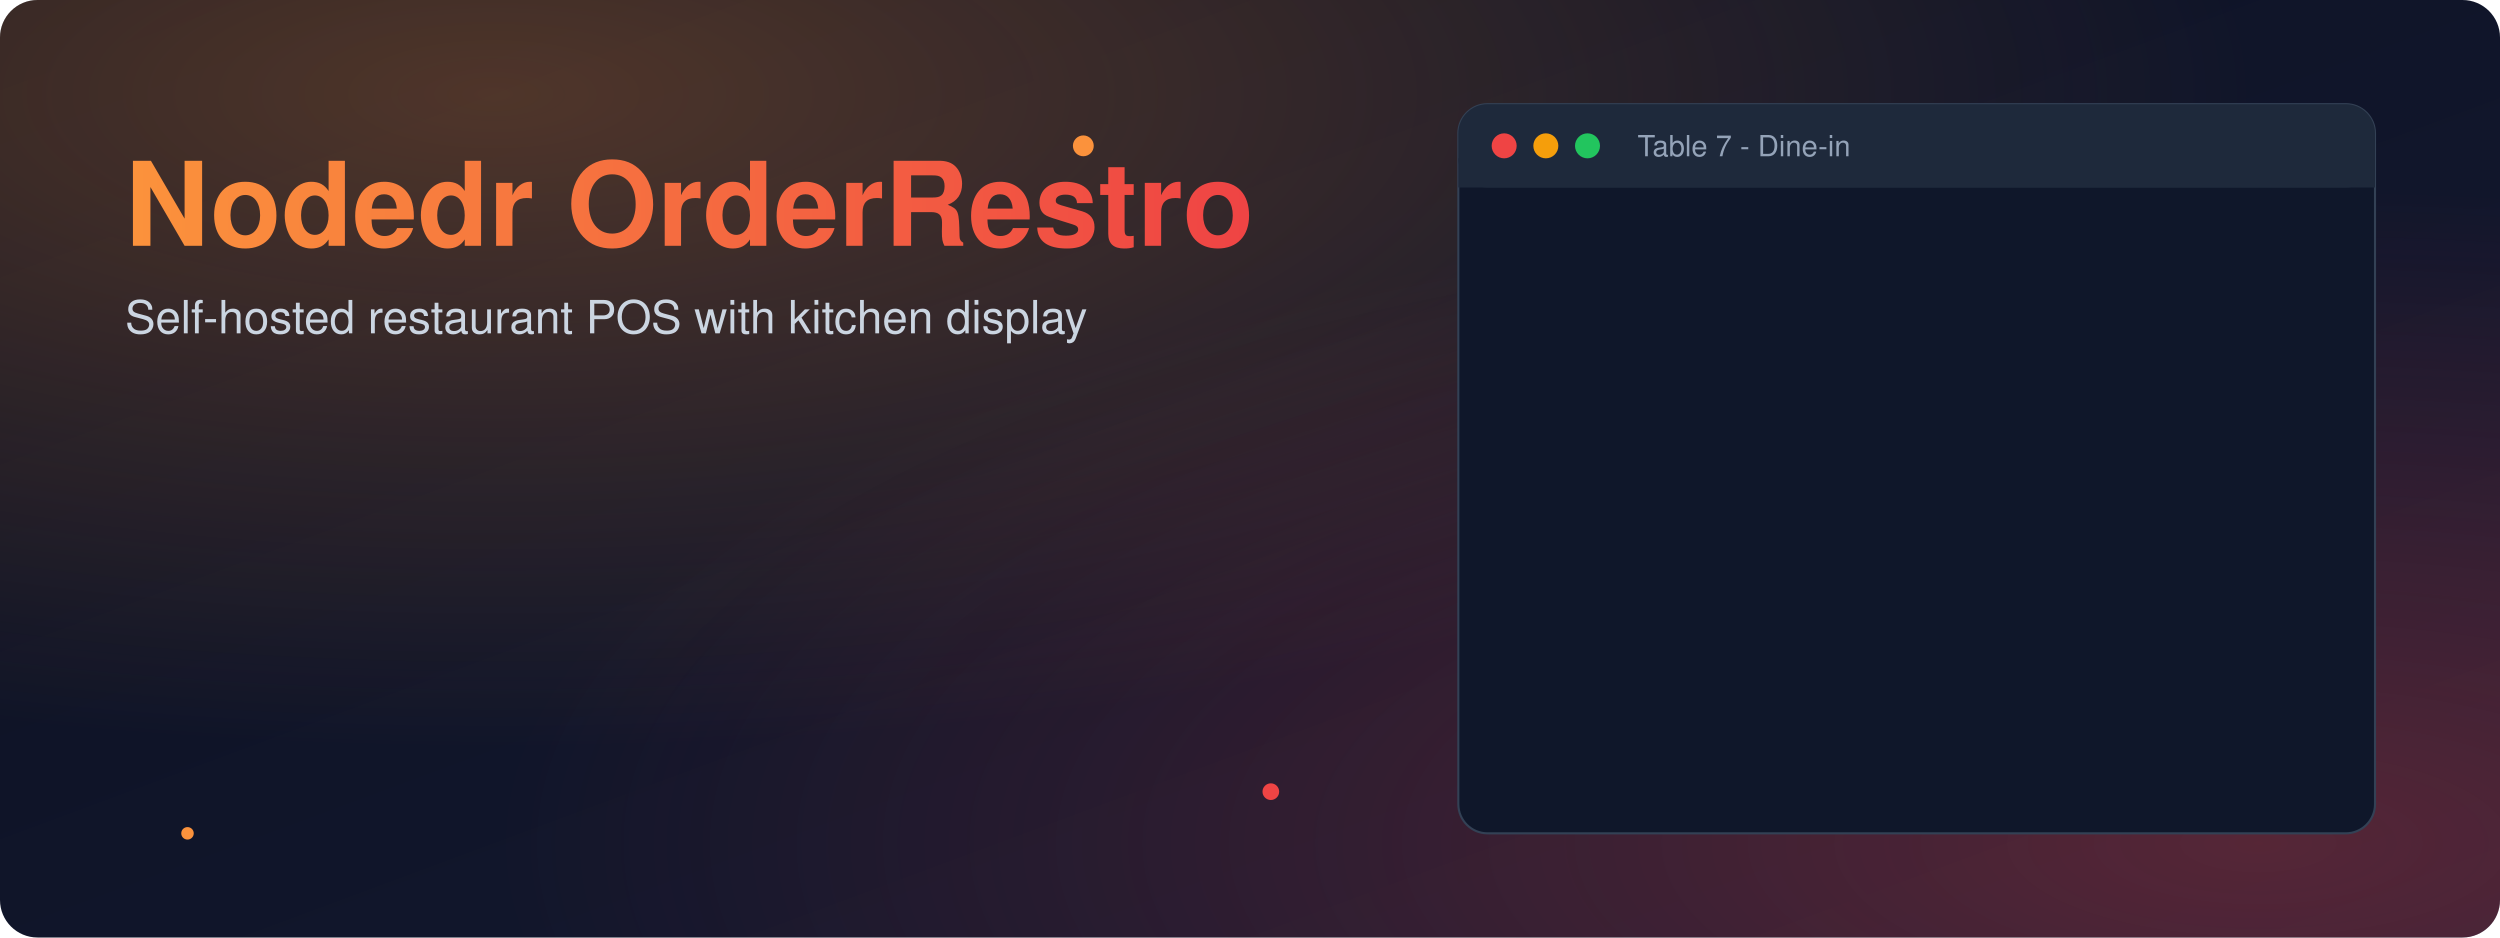
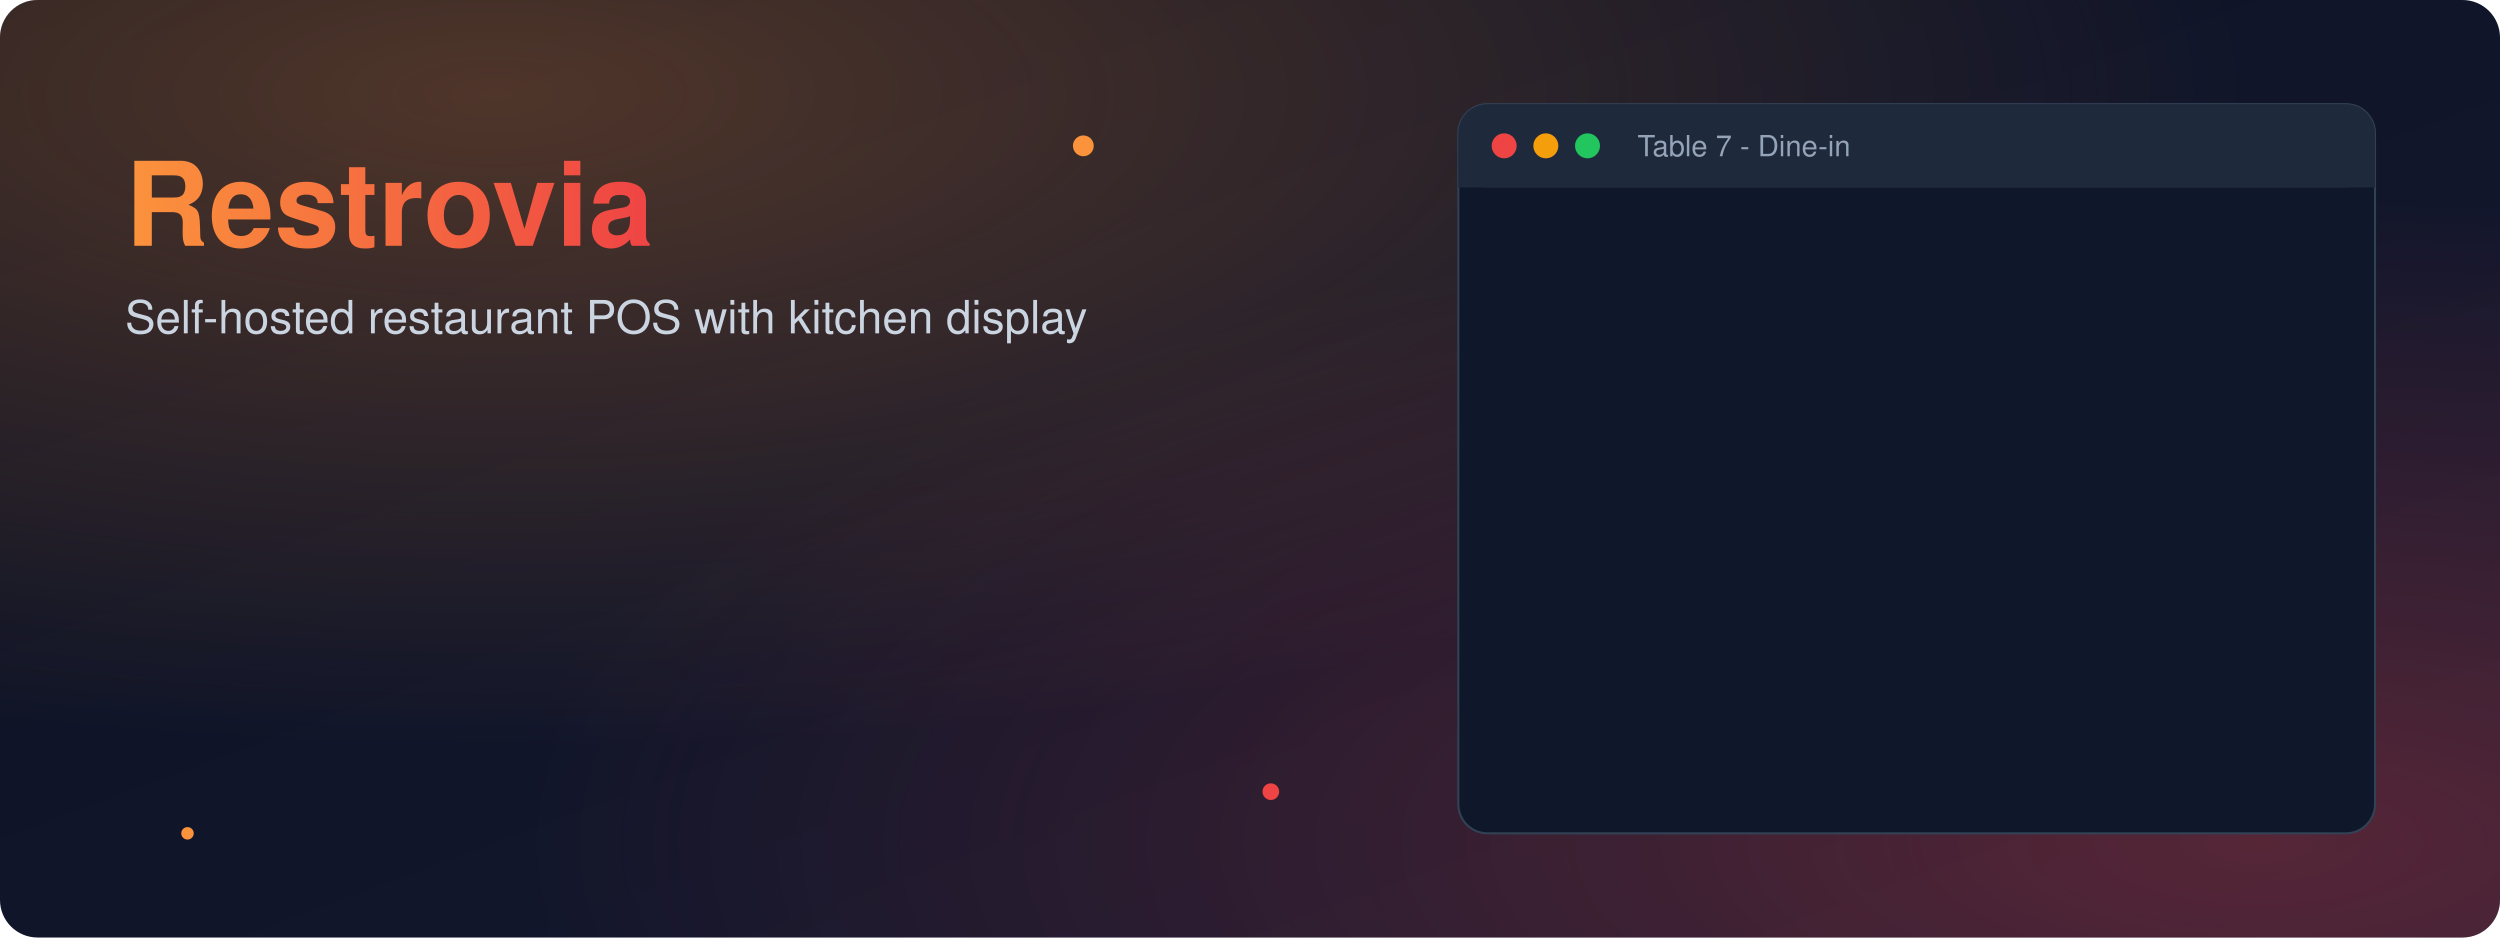
- <svg xmlns="http://www.w3.org/2000/svg" width="1200" height="450" viewBox="0 0 1200 450" role="img" aria-label="Nodedr OrderRestro - Self-hosted restaurant POS with kitchen display">
+ <svg xmlns="http://www.w3.org/2000/svg" width="1200" height="450" viewBox="0 0 1200 450" role="img" aria-label="Restrovia - Self-hosted restaurant POS with kitchen display">
  <style>@media (prefers-reduced-motion: reduce){*{animation:none!important;opacity:1!important}}@keyframes typ{0%,3.00%{width:0}17.00%,93%{width:642px}100%{width:0}}@keyframes c0{0%,18.00%{opacity:0;transform:translateY(6px)}20.00%,93.00%{opacity:1;transform:translateY(0)}100%{opacity:0;transform:translateY(0)}}@keyframes c1{0%,21.00%{opacity:0;transform:translateY(6px)}23.00%,93.00%{opacity:1;transform:translateY(0)}100%{opacity:0;transform:translateY(0)}}@keyframes c2{0%,24.00%{opacity:0;transform:translateY(6px)}26.00%,93.00%{opacity:1;transform:translateY(0)}100%{opacity:0;transform:translateY(0)}}@keyframes c3{0%,27.00%{opacity:0;transform:translateY(6px)}29.00%,93.00%{opacity:1;transform:translateY(0)}100%{opacity:0;transform:translateY(0)}}@keyframes lic{0%,38.00%{opacity:0;transform:translateY(6px)}40.00%,93.00%{opacity:1;transform:translateY(0)}100%{opacity:0;transform:translateY(0)}}@keyframes r0{0%,12.00%{opacity:0;transform:translateY(6px)}14.00%,93.00%{opacity:1;transform:translateY(0)}100%{opacity:0;transform:translateY(0)}}@keyframes r1{0%,19.00%{opacity:0;transform:translateY(6px)}21.00%,93.00%{opacity:1;transform:translateY(0)}100%{opacity:0;transform:translateY(0)}}@keyframes r2{0%,26.00%{opacity:0;transform:translateY(6px)}28.00%,93.00%{opacity:1;transform:translateY(0)}100%{opacity:0;transform:translateY(0)}}@keyframes r3{0%,33.00%{opacity:0;transform:translateY(6px)}35.00%,93.00%{opacity:1;transform:translateY(0)}100%{opacity:0;transform:translateY(0)}}@keyframes tot{0%,45.00%{opacity:0;transform:translateY(6px)}47.00%,93.00%{opacity:1;transform:translateY(0)}100%{opacity:0;transform:translateY(0)}}@keyframes bdg{0%,55.00%{opacity:0;transform:translateY(6px)}57.00%,93.00%{opacity:1;transform:translateY(0)}100%{opacity:0;transform:translateY(0)}}.title,.sub{animation:rise 14.0s ease-out infinite}@keyframes rise{0%{opacity:0;transform:translateY(10px)}4%,93%{opacity:1;transform:translateY(0)}100%{opacity:0}}.typ{animation:typ 14.0s steps(58) infinite}.float{animation:flt 6s ease-in-out infinite}@keyframes flt{50%{transform:translateY(-8px)}}.orb{animation:orb 7s ease-in-out infinite}.o2{animation-delay:-2s}.o3{animation-delay:-4s}@keyframes orb{50%{transform:translateY(-18px);opacity:.4}}.c0{animation:c0 14.0s ease-out infinite;opacity:0}.c1{animation:c1 14.0s ease-out infinite;opacity:0}.c2{animation:c2 14.0s ease-out infinite;opacity:0}.c3{animation:c3 14.0s ease-out infinite;opacity:0}.c4{animation:c4 14.0s ease-out infinite;opacity:0}.r0{animation:r0 14.0s ease-out infinite;opacity:0}.r1{animation:r1 14.0s ease-out infinite;opacity:0}.r2{animation:r2 14.0s ease-out infinite;opacity:0}.r3{animation:r3 14.0s ease-out infinite;opacity:0}.lic{animation:lic 14.0s ease-out infinite;opacity:0}.tot{animation:tot 14.0s ease-out infinite;opacity:0}.bdg{animation:bdg 14.0s ease-out infinite;opacity:0}</style>
  <defs>
    <linearGradient id="bg" x1="0" y1="0" x2="1" y2="1">
      <stop offset="0" stop-color="#0b1020" />
      <stop offset="1" stop-color="#151a33" />
    </linearGradient>
    <linearGradient id="ac" x1="0" y1="0" x2="1" y2="0">
      <stop offset="0" stop-color="#fb923c" />
      <stop offset="1" stop-color="#ef4444" />
    </linearGradient>
    <radialGradient id="g1" cx="0.2" cy="0.1" r="0.7">
      <stop offset="0" stop-color="#fb923c" stop-opacity="0.28" />
      <stop offset="1" stop-color="#fb923c" stop-opacity="0" />
    </radialGradient>
    <radialGradient id="g2" cx="0.9" cy="0.9" r="0.7">
      <stop offset="0" stop-color="#ef4444" stop-opacity="0.30" />
      <stop offset="1" stop-color="#ef4444" stop-opacity="0" />
    </radialGradient>
    <clipPath id="tclip">
      <rect class="typ" x="60" y="188" width="0" height="40" />
    </clipPath>
  </defs>
  <rect width="1200" height="450" rx="18" fill="url(#bg)" />
  <rect width="1200" height="450" rx="18" fill="url(#g1)" />
  <rect width="1200" height="450" rx="18" fill="url(#g2)" />
  <circle class="orb o1" cx="520" cy="70" r="5" fill="#fb923c" />
  <circle class="orb o2" cx="610" cy="380" r="4" fill="#ef4444" />
  <circle class="orb o3" cx="90" cy="400" r="3" fill="#fb923c" />
-   <text x="60" y="118" font-family="-apple-system,BlinkMacSystemFont,'Segoe UI',Helvetica,Arial,sans-serif" font-size="56" font-weight="800" fill="url(#ac)" class="title">Nodedr OrderRestro</text>
+   <text x="60" y="118" font-family="-apple-system,BlinkMacSystemFont,'Segoe UI',Helvetica,Arial,sans-serif" font-size="56" font-weight="800" fill="url(#ac)" class="title">Restrovia</text>
  <text x="60" y="160" font-family="-apple-system,BlinkMacSystemFont,'Segoe UI',Helvetica,Arial,sans-serif" font-size="22" fill="#cbd5e1" class="sub">Self-hosted restaurant POS with kitchen display</text>
  <g clip-path="url(#tclip)">
    <text x="60" y="214" font-family="ui-monospace,SFMono-Regular,Menlo,Consolas,monospace" font-size="18" fill="#fb923c">Tables, KOT, UPI QR, inventory and payroll. Works offline.</text>
  </g>
  <g class="c0">
    <rect x="60" y="262" width="150" height="34" rx="17" fill="none" stroke="#fb923c" stroke-opacity="0.55" />
    <text x="135" y="284" text-anchor="middle" font-family="-apple-system,BlinkMacSystemFont,'Segoe UI',Helvetica,Arial,sans-serif" font-size="15" fill="#e2e8f0">UPI QR payments</text>
  </g>
  <g class="c1">
    <rect x="220.0" y="262" width="150" height="34" rx="17" fill="none" stroke="#fb923c" stroke-opacity="0.55" />
    <text x="295" y="284" text-anchor="middle" font-family="-apple-system,BlinkMacSystemFont,'Segoe UI',Helvetica,Arial,sans-serif" font-size="15" fill="#e2e8f0">Kitchen display</text>
  </g>
  <g class="c2">
    <rect x="380.0" y="262" width="125" height="34" rx="17" fill="none" stroke="#fb923c" stroke-opacity="0.55" />
    <text x="442" y="284" text-anchor="middle" font-family="-apple-system,BlinkMacSystemFont,'Segoe UI',Helvetica,Arial,sans-serif" font-size="15" fill="#e2e8f0">Reservations</text>
  </g>
  <g class="c3">
    <rect x="514.8" y="262" width="83" height="34" rx="17" fill="none" stroke="#fb923c" stroke-opacity="0.55" />
    <text x="556" y="284" text-anchor="middle" font-family="-apple-system,BlinkMacSystemFont,'Segoe UI',Helvetica,Arial,sans-serif" font-size="15" fill="#e2e8f0">Payroll</text>
  </g>
  <g class="lic">
    <text x="60" y="352" font-family="-apple-system,BlinkMacSystemFont,'Segoe UI',Helvetica,Arial,sans-serif" font-size="16" fill="#94a3b8">Open source (AGPL-3.0) · Self-hosted · Made by NodeDR Infotech</text>
    <rect x="60" y="372" width="170" height="3" rx="2" fill="url(#ac)" />
  </g>
  <g class="float">
    <rect x="700" y="50" width="440" height="350" rx="14" fill="#0f172a" stroke="#334155" />
    <rect x="700" y="50" width="440" height="40" rx="14" fill="#1e293b" />
    <rect x="700" y="76" width="440" height="14" fill="#1e293b" />
    <circle cx="722" cy="70" r="6" fill="#ef4444" />
    <circle cx="742" cy="70" r="6" fill="#f59e0b" />
    <circle cx="762" cy="70" r="6" fill="#22c55e" />
    <text x="786" y="75" font-family="-apple-system,BlinkMacSystemFont,'Segoe UI',Helvetica,Arial,sans-serif" font-size="14" fill="#94a3b8">Table 7 - Dine-in</text>
    <g class="r0">
      <text x="728" y="130" font-family="-apple-system,BlinkMacSystemFont,'Segoe UI',Helvetica,Arial,sans-serif" font-size="18" fill="#e2e8f0">Paneer Tikka x2</text>
      <text x="1112" y="130" text-anchor="end" font-family="ui-monospace,SFMono-Regular,Menlo,Consolas,monospace" font-size="18" fill="#e2e8f0">Rs 520.00</text>
      <line x1="728" y1="142" x2="1112" y2="142" stroke="#1e293b" />
    </g>
    <g class="r1">
      <text x="728" y="170" font-family="-apple-system,BlinkMacSystemFont,'Segoe UI',Helvetica,Arial,sans-serif" font-size="18" fill="#e2e8f0">Butter Naan x4</text>
      <text x="1112" y="170" text-anchor="end" font-family="ui-monospace,SFMono-Regular,Menlo,Consolas,monospace" font-size="18" fill="#e2e8f0">Rs 240.00</text>
      <line x1="728" y1="182" x2="1112" y2="182" stroke="#1e293b" />
    </g>
    <g class="r2">
      <text x="728" y="210" font-family="-apple-system,BlinkMacSystemFont,'Segoe UI',Helvetica,Arial,sans-serif" font-size="18" fill="#e2e8f0">Dal Makhani</text>
      <text x="1112" y="210" text-anchor="end" font-family="ui-monospace,SFMono-Regular,Menlo,Consolas,monospace" font-size="18" fill="#e2e8f0">Rs 280.00</text>
      <line x1="728" y1="222" x2="1112" y2="222" stroke="#1e293b" />
    </g>
    <g class="r3">
      <text x="728" y="250" font-family="-apple-system,BlinkMacSystemFont,'Segoe UI',Helvetica,Arial,sans-serif" font-size="18" fill="#e2e8f0">GST (5%)</text>
      <text x="1112" y="250" text-anchor="end" font-family="ui-monospace,SFMono-Regular,Menlo,Consolas,monospace" font-size="18" fill="#e2e8f0">Rs 52.00</text>
      <line x1="728" y1="262" x2="1112" y2="262" stroke="#1e293b" />
    </g>
    <g class="tot">
      <rect x="720" y="282" width="400" height="46" rx="10" fill="url(#ac)" opacity="0.95" />
      <text x="738" y="312" font-family="-apple-system,BlinkMacSystemFont,'Segoe UI',Helvetica,Arial,sans-serif" font-size="18" font-weight="700" fill="#0b1020">TOTAL</text>
      <text x="1102" y="312" text-anchor="end" font-family="ui-monospace,SFMono-Regular,Menlo,Consolas,monospace" font-size="22" font-weight="700" fill="#0b1020">Rs 1,092.00</text>
    </g>
    <g class="bdg">
      <rect x="720" y="348" width="238" height="34" rx="17" fill="#052e1a" stroke="#22c55e" />
      <circle cx="742" cy="365" r="7" fill="#22c55e" />
      <path d="M738.5 365 l2.5 2.8 l5 -5.6" stroke="#052e1a" stroke-width="2" fill="none" stroke-linecap="round" stroke-linejoin="round" />
      <text x="758" y="370" font-family="-apple-system,BlinkMacSystemFont,'Segoe UI',Helvetica,Arial,sans-serif" font-size="15" fill="#86efac">KOT sent to kitchen</text>
    </g>
  </g>
</svg>
